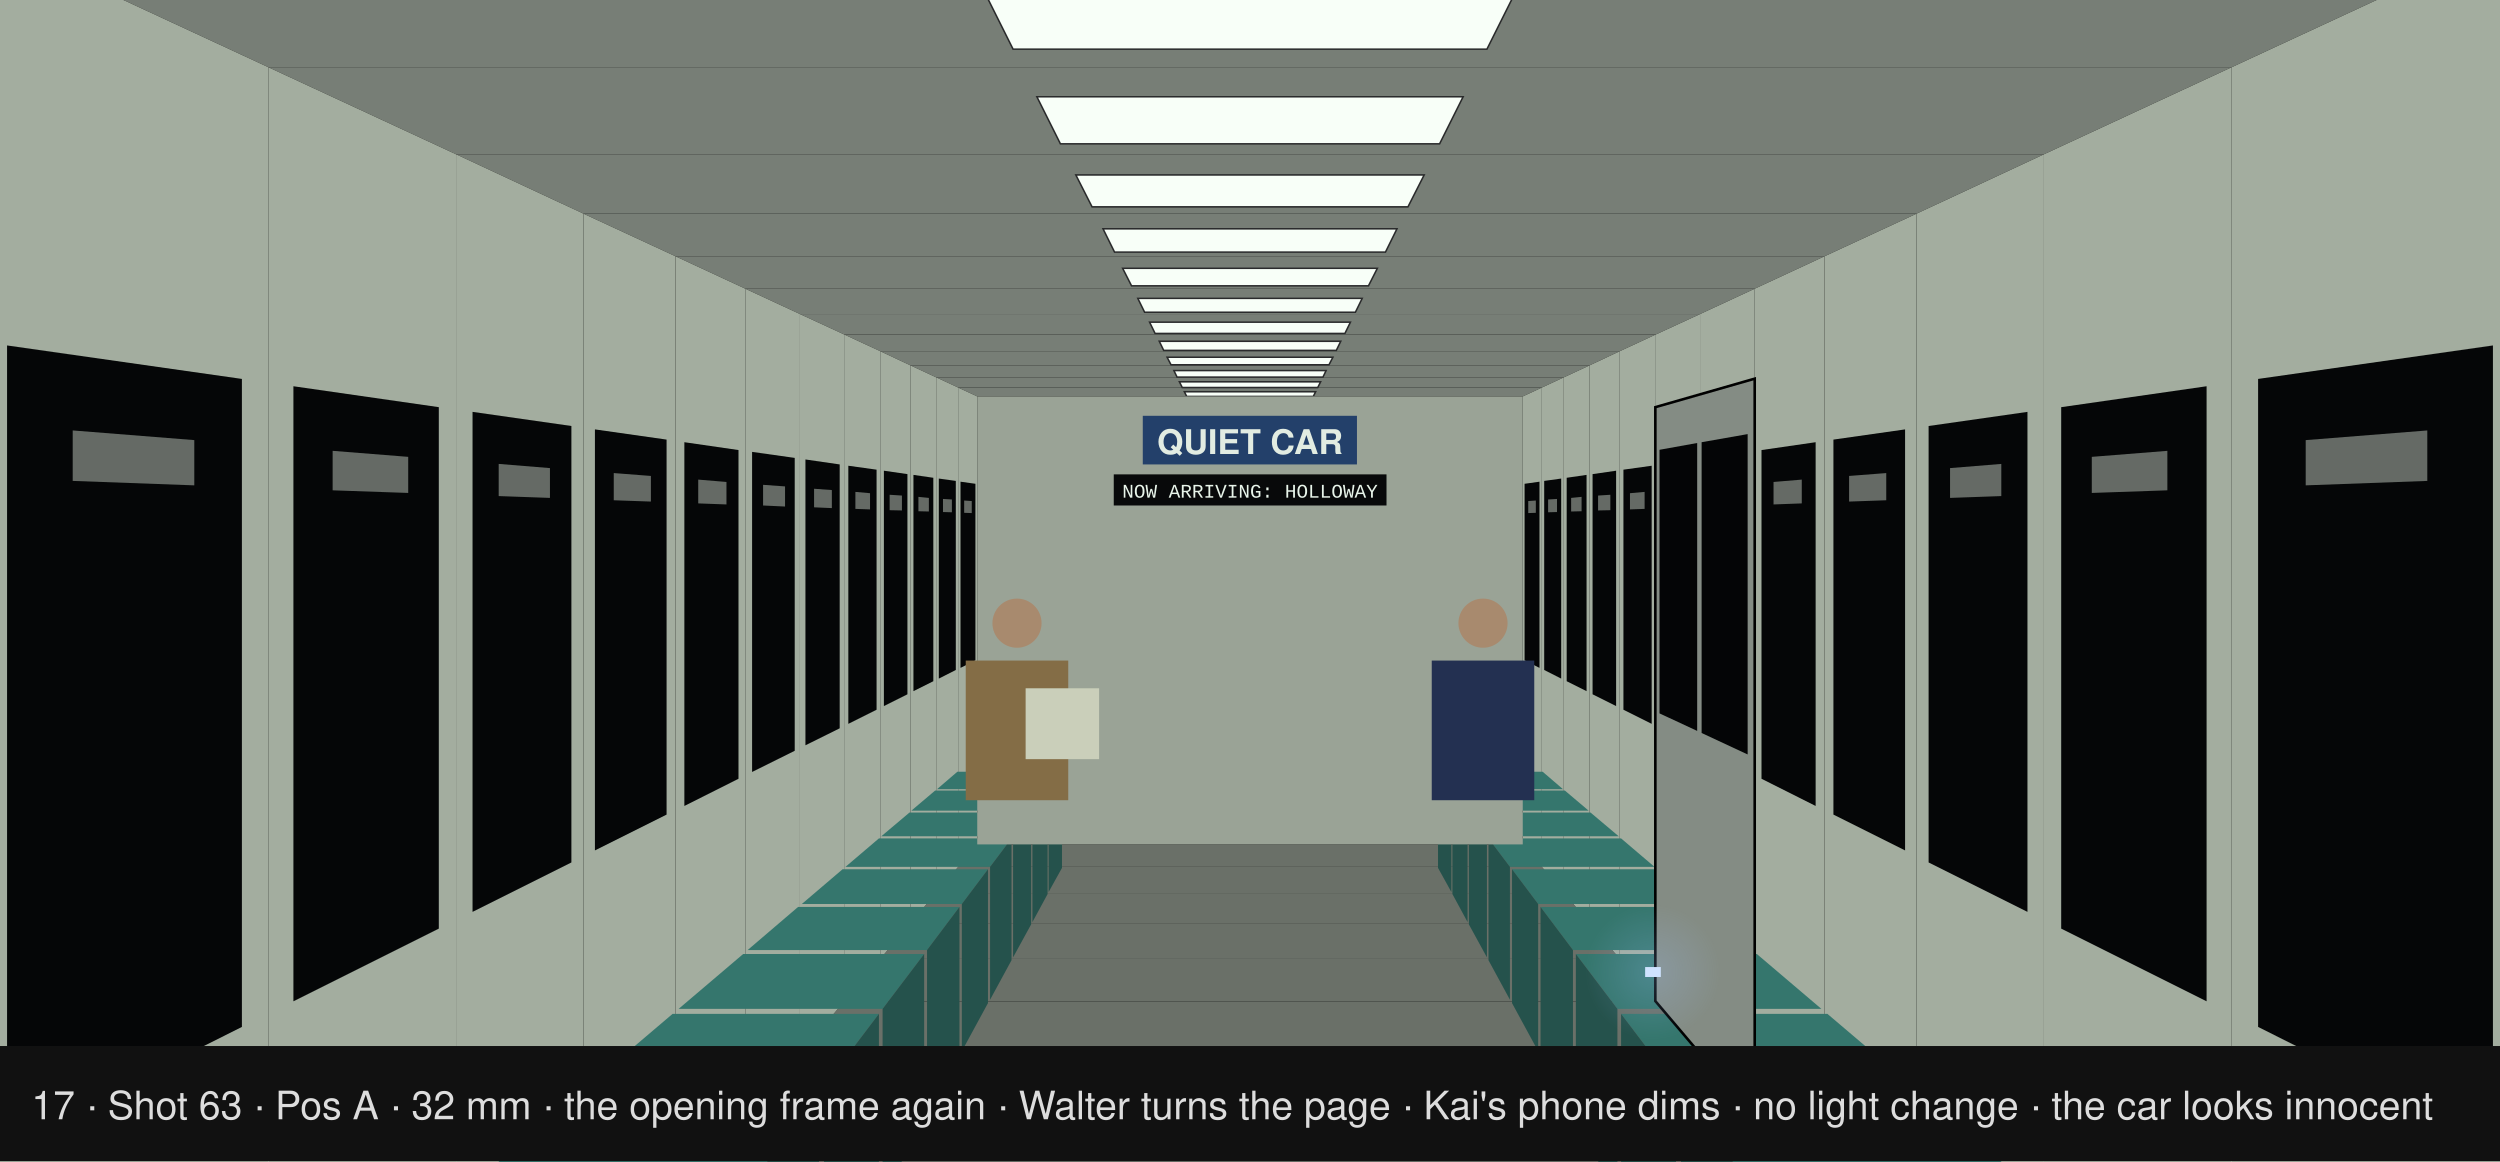
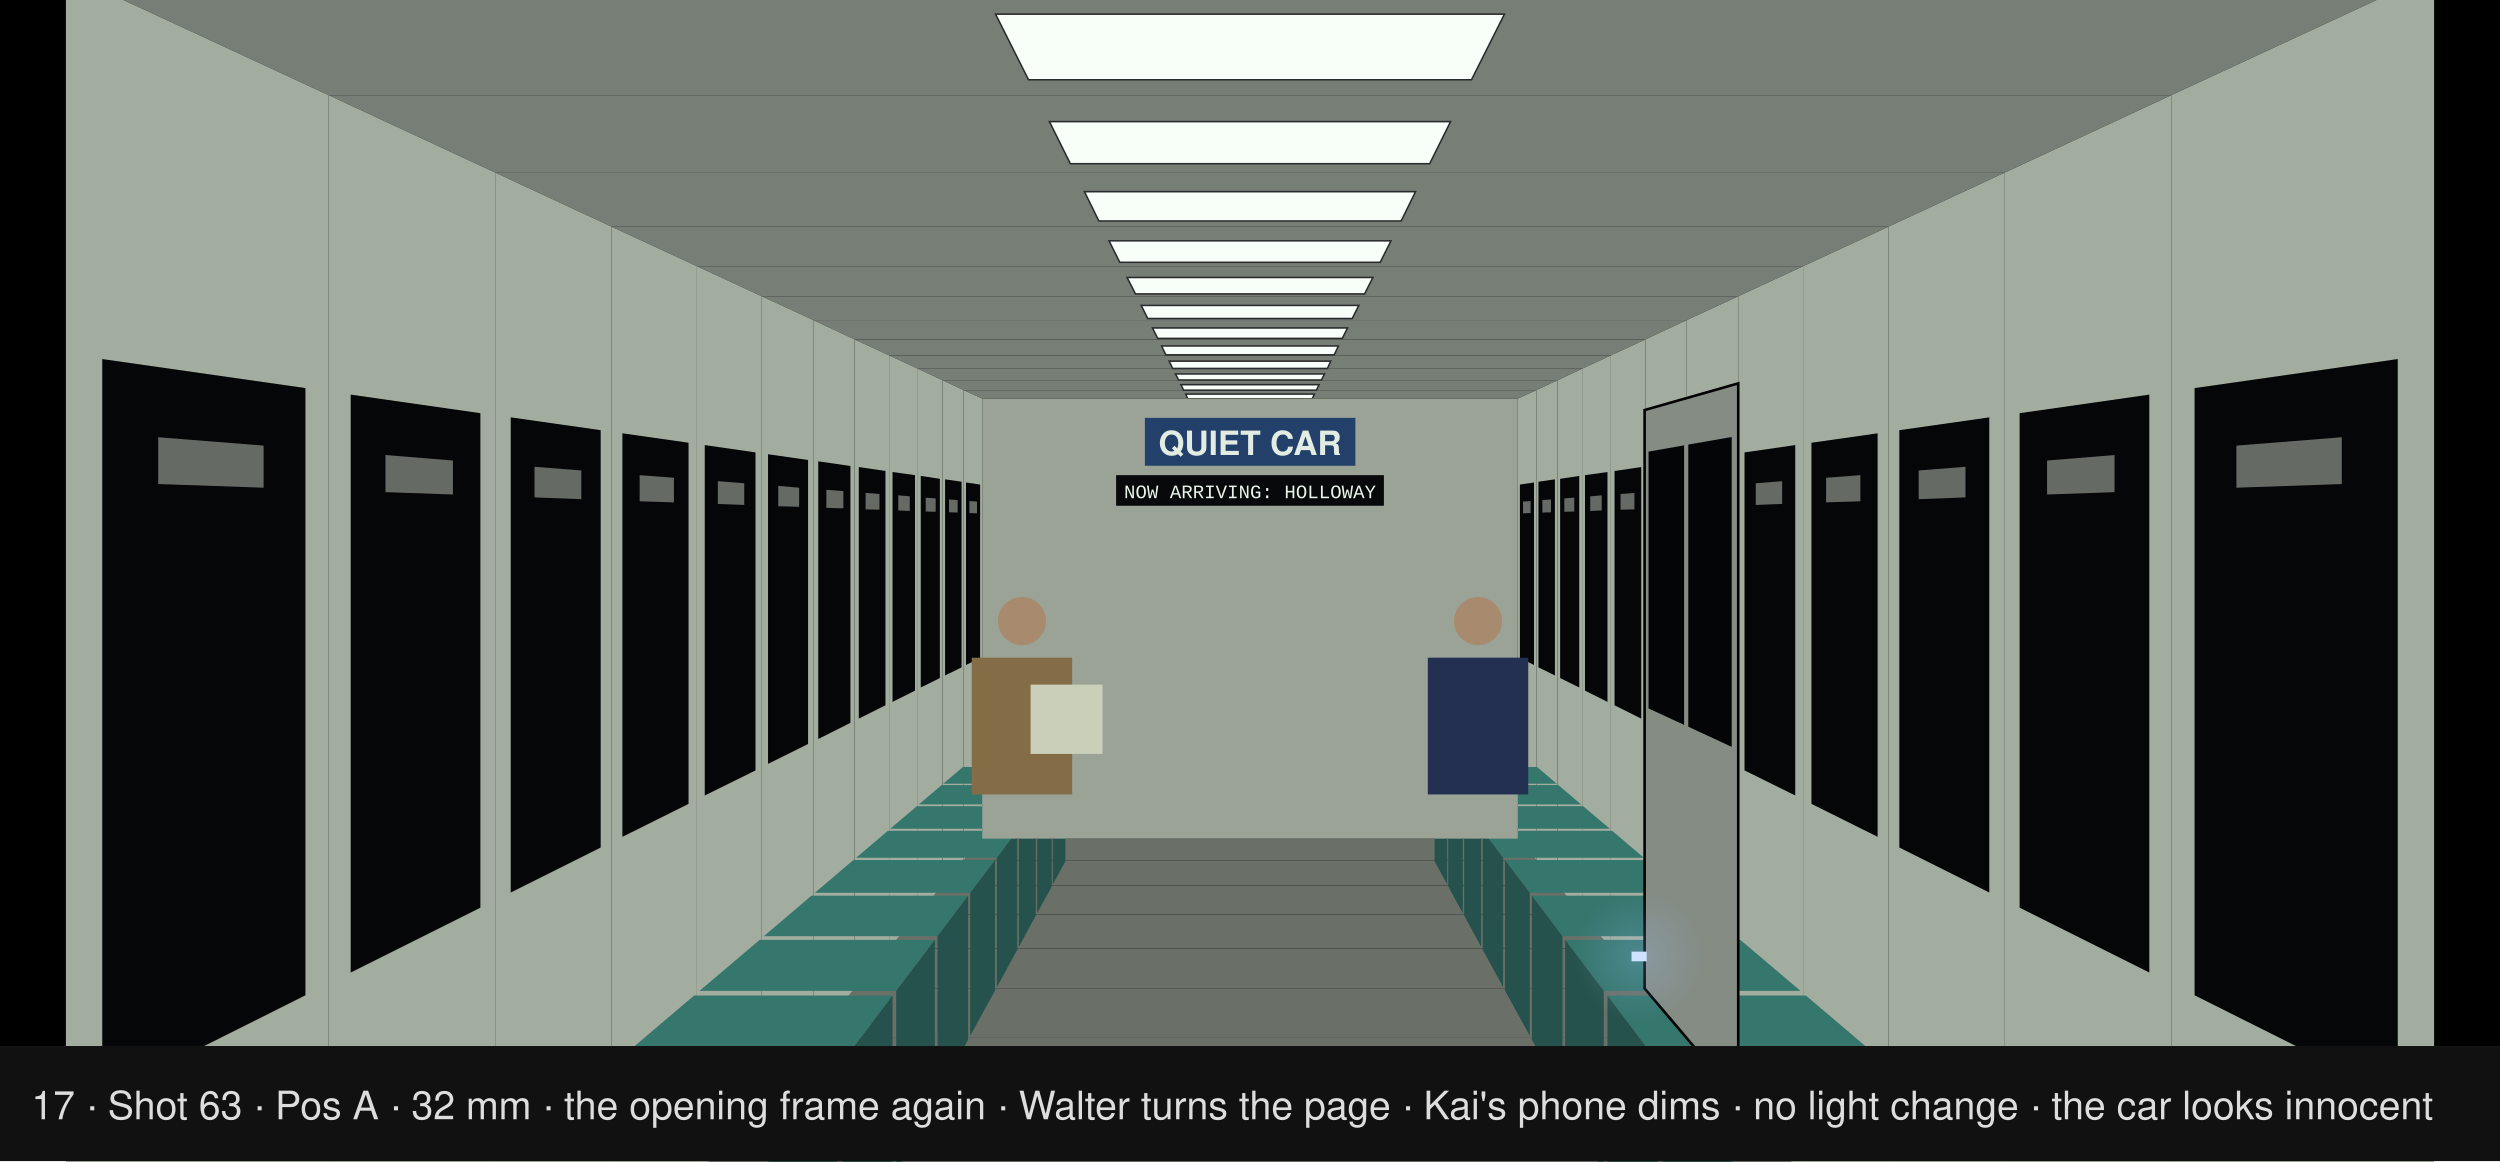
<svg xmlns="http://www.w3.org/2000/svg" viewBox="0 0 956 444" width="956" height="444">
  <defs>
    <radialGradient id="phone">
      <stop offset="0" stop-color="#9cc4ff" stop-opacity="0.9" />
      <stop offset="1" stop-color="#9cc4ff" stop-opacity="0" />
    </radialGradient>
    <radialGradient id="phoneface" cx="0.5" cy="1" r="0.9">
      <stop offset="0" stop-color="#a9cbff" stop-opacity="0.75" />
      <stop offset="1" stop-color="#a9cbff" stop-opacity="0" />
    </radialGradient>
    <linearGradient id="topdown" x1="0" y1="0" x2="0" y2="1">
      <stop offset="0" stop-color="#fff" stop-opacity="0.55" />
      <stop offset="1" stop-color="#fff" stop-opacity="0" />
    </linearGradient>
    <radialGradient id="lamp" cx="0.5" cy="0" r="1">
      <stop offset="0" stop-color="#e6f6f8" stop-opacity="0.95" />
      <stop offset="0.6" stop-color="#9fb8bd" stop-opacity="0.25" />
      <stop offset="1" stop-color="#000" stop-opacity="0" />
    </radialGradient>
  </defs>
  <g>
    <rect width="956" height="400" fill="#000" />
-     <polygon points="366.4,331.5 589.6,331.5 582.3,322.9 373.7,322.9" fill="#6a7068" />
-     <polygon points="366.4,148.2 589.6,148.2 582.3,151.6 373.7,151.6" fill="#777e76" />
-     <polygon points="366.4,331.5 366.4,148.2 373.7,151.6 373.7,322.9" fill="#a3ad9f" />
-     <polygon points="367.3,255.4 367.3,184.2 373.0,185.0 373.0,252.5" fill="#050607" />
-     <polygon points="368.7,196.1 368.7,191.4 371.6,191.6 371.6,196.2" fill="#656a65" />
-     <polygon points="589.6,331.5 589.6,148.2 582.3,151.6 582.3,322.9" fill="#a3ad9f" />
-     <polygon points="588.7,255.4 588.7,184.2 583.0,185.0 583.0,252.5" fill="#050607" />
-     <polygon points="587.3,196.1 587.3,191.4 584.4,191.6 584.4,196.2" fill="#656a65" />
-     <polygon points="452.9,149.8 503.1,149.8 502.2,151.6 453.8,151.6" fill="#f8fff8" stroke="#2a2b2c" stroke-width="0.6" />
-     <polygon points="358.0,341.5 598.0,341.5 589.6,331.5 366.4,331.5" fill="#6a7068" />
-     <polygon points="358.0,144.3 598.0,144.3 589.6,148.2 366.4,148.2" fill="#777e76" />
-     <polygon points="358.0,341.5 358.0,144.3 366.4,148.2 366.4,331.5" fill="#a3ad9f" />
-     <polygon points="359.0,259.5 359.0,183.0 365.5,183.9 365.5,256.2" fill="#050607" />
-     <polygon points="360.6,195.8 360.6,190.8 364.0,191.0 364.0,195.9" fill="#656a65" />
-     <polygon points="598.0,341.5 598.0,144.3 589.6,148.2 589.6,331.5" fill="#a3ad9f" />
-     <polygon points="597.0,259.5 597.0,183.0 590.5,183.9 590.5,256.2" fill="#050607" />
-     <polygon points="595.4,195.8 595.4,190.8 592.0,191.0 592.0,195.9" fill="#656a65" />
-     <polygon points="358.3,301.8 401.0,301.8 406.1,295.1 366.1,295.1" fill="#35766d" />
-     <polygon points="401.0,341.1 401.0,301.8 406.1,295.1 406.1,331.9" fill="#25524c" />
-     <polygon points="597.7,301.8 555.0,301.8 549.9,295.1 589.9,295.1" fill="#35766d" />
-     <polygon points="555.0,341.1 555.0,301.8 549.9,295.1 549.9,331.9" fill="#25524c" />
-     <polygon points="451.0,146.0 505.0,146.0 503.9,148.2 452.1,148.2" fill="#f8fff8" stroke="#2a2b2c" stroke-width="0.6" />
-     <polygon points="348.1,353.0 607.9,353.0 598.0,341.5 358.0,341.5" fill="#6a7068" />
-     <polygon points="348.1,139.7 607.9,139.7 598.0,144.3 358.0,144.3" fill="#777e76" />
-     <polygon points="348.1,353.0 348.1,139.7 358.0,144.3 358.0,341.5" fill="#a3ad9f" />
-     <polygon points="349.3,264.3 349.3,181.6 356.9,182.7 356.9,260.5" fill="#050607" />
-     <polygon points="351.2,195.5 351.2,190.0 355.2,190.4 355.2,195.6" fill="#656a65" />
-     <polygon points="607.9,353.0 607.9,139.7 598.0,144.3 598.0,341.5" fill="#a3ad9f" />
-     <polygon points="606.7,264.3 606.7,181.6 599.1,182.7 599.1,260.5" fill="#050607" />
-     <polygon points="604.8,195.5 604.8,190.0 600.8,190.4 600.8,195.6" fill="#656a65" />
-     <polygon points="348.5,310.0 394.8,310.0 400.6,302.3 357.6,302.3" fill="#35766d" />
-     <polygon points="394.8,352.6 394.8,310.0 400.6,302.3 400.6,341.9" fill="#25524c" />
-     <polygon points="607.5,310.0 561.2,310.0 555.4,302.3 598.4,302.3" fill="#35766d" />
-     <polygon points="561.2,352.6 561.2,310.0 555.4,302.3 555.4,341.9" fill="#25524c" />
-     <polygon points="448.9,141.7 507.1,141.7 505.9,144.2 450.1,144.2" fill="#f8fff8" stroke="#2a2b2c" stroke-width="0.6" />
-     <polygon points="336.6,366.7 619.4,366.7 607.9,353.0 348.1,353.0" fill="#6a7068" />
-     <polygon points="336.6,134.3 619.4,134.3 607.9,139.7 348.1,139.7" fill="#777e76" />
-     <polygon points="336.6,366.7 336.6,134.3 348.1,139.7 348.1,353.0" fill="#a3ad9f" />
-     <polygon points="338.0,270.0 338.0,180.0 347.0,181.3 347.0,265.5" fill="#050607" />
-     <polygon points="340.2,195.1 340.2,189.2 344.9,189.5 344.9,195.2" fill="#656a65" />
-     <polygon points="619.4,366.7 619.4,134.3 607.9,139.7 607.9,353.0" fill="#a3ad9f" />
-     <polygon points="618.0,270.0 618.0,180.0 609.0,181.3 609.0,265.5" fill="#050607" />
-     <polygon points="615.8,195.1 615.8,189.2 611.1,189.5 611.1,195.2" fill="#656a65" />
-     <polygon points="337.0,319.8 387.4,319.8 394.3,310.7 347.8,310.7" fill="#35766d" />
-     <polygon points="387.4,366.1 387.4,319.8 394.3,310.7 394.3,353.5" fill="#25524c" />
-     <polygon points="619.0,319.8 568.6,319.8 561.7,310.7 608.2,310.7" fill="#35766d" />
-     <polygon points="568.6,366.1 568.6,319.8 561.7,310.7 561.7,353.5" fill="#25524c" />
-     <polygon points="446.3,136.6 509.7,136.6 508.2,139.5 447.8,139.5" fill="#f8fff8" stroke="#2a2b2c" stroke-width="0.6" />
-     <polygon points="322.8,383.0 633.2,383.0 619.4,366.7 336.6,366.7" fill="#6a7068" />
-     <polygon points="322.8,127.9 633.2,127.9 619.4,134.3 336.6,134.3" fill="#777e76" />
-     <polygon points="322.8,383.0 322.8,127.9 336.6,134.3 336.6,366.7" fill="#a3ad9f" />
-     <polygon points="324.4,276.8 324.4,178.1 335.2,179.6 335.2,271.4" fill="#050607" />
-     <polygon points="327.1,194.6 327.1,188.1 332.7,188.6 332.7,194.8" fill="#656a65" />
-     <polygon points="633.2,383.0 633.2,127.9 619.4,134.3 619.4,366.7" fill="#a3ad9f" />
-     <polygon points="631.6,276.8 631.6,178.1 620.8,179.6 620.8,271.4" fill="#050607" />
-     <polygon points="628.9,194.6 628.9,188.1 623.3,188.6 623.3,194.8" fill="#656a65" />
-     <polygon points="323.3,331.5 378.6,331.5 386.8,320.6 336.1,320.6" fill="#35766d" />
-     <polygon points="378.6,382.3 378.6,331.5 386.8,320.6 386.8,367.2" fill="#25524c" />
-     <polygon points="632.7,331.5 577.4,331.5 569.2,320.6 619.9,320.6" fill="#35766d" />
-     <polygon points="577.4,382.3 577.4,331.5 569.2,320.6 569.2,367.2" fill="#25524c" />
-     <polygon points="443.3,130.5 512.7,130.5 511.0,134.0 445.0,134.0" fill="#f8fff8" stroke="#2a2b2c" stroke-width="0.6" />
-     <polygon points="305.9,402.8 650.1,402.8 633.2,383.0 322.8,383.0" fill="#6a7068" />
-     <polygon points="305.9,120.1 650.1,120.1 633.2,127.9 322.8,127.9" fill="#777e76" />
-     <polygon points="305.9,402.8 305.9,120.1 322.8,127.9 322.8,383.0" fill="#a3ad9f" />
-     <polygon points="308.0,285.0 308.0,175.7 321.1,177.6 321.1,278.5" fill="#050607" />
-     <polygon points="311.3,194.0 311.3,186.9 318.1,187.4 318.1,194.3" fill="#656a65" />
-     <polygon points="650.1,402.8 650.1,120.1 633.2,127.9 633.2,383.0" fill="#a3ad9f" />
-     <polygon points="648.0,285.0 648.0,175.7 634.9,177.6 634.9,278.5" fill="#050607" />
-     <polygon points="644.7,194.0 644.7,186.9 637.9,187.4 637.9,194.3" fill="#656a65" />
-     <polygon points="306.6,345.7 367.8,345.7 377.8,332.4 322.2,332.4" fill="#35766d" />
-     <polygon points="367.8,402.0 367.8,345.7 377.8,332.4 377.8,383.6" fill="#25524c" />
-     <polygon points="649.4,345.7 588.2,345.7 578.2,332.4 633.8,332.4" fill="#35766d" />
-     <polygon points="588.2,402.0 588.2,345.7 578.2,332.4 578.2,383.6" fill="#25524c" />
-     <polygon points="439.6,123.2 516.4,123.2 514.3,127.5 441.7,127.5" fill="#f8fff8" stroke="#2a2b2c" stroke-width="0.6" />
-     <polygon points="285.0,427.4 671.0,427.4 650.1,402.8 305.9,402.8" fill="#6a7068" />
-     <polygon points="285.0,110.4 671.0,110.4 650.1,120.1 305.9,120.1" fill="#777e76" />
-     <polygon points="285.0,427.4 285.0,110.4 305.9,120.1 305.9,402.8" fill="#a3ad9f" />
-     <polygon points="287.6,295.2 287.6,172.8 303.9,175.1 303.9,287.1" fill="#050607" />
-     <polygon points="291.8,193.3 291.8,185.4 300.2,186.0 300.2,193.7" fill="#656a65" />
-     <polygon points="671.0,427.4 671.0,110.4 650.1,120.1 650.1,402.8" fill="#a3ad9f" />
-     <polygon points="668.4,295.2 668.4,172.8 652.1,175.1 652.1,287.1" fill="#050607" />
-     <polygon points="664.2,193.3 664.2,185.4 655.8,186.0 655.8,193.7" fill="#656a65" />
-     <polygon points="285.9,363.3 354.5,363.3 366.9,346.8 305.2,346.8" fill="#35766d" />
-     <polygon points="354.5,426.4 354.5,363.3 366.9,346.8 366.9,403.6" fill="#25524c" />
-     <polygon points="670.1,363.3 601.5,363.3 589.1,346.8 650.8,346.8" fill="#35766d" />
-     <polygon points="601.5,426.4 601.5,363.3 589.1,346.8 589.1,403.6" fill="#25524c" />
-     <polygon points="435.1,114.1 520.9,114.1 518.3,119.4 437.7,119.4" fill="#f8fff8" stroke="#2a2b2c" stroke-width="0.6" />
-     <polygon points="258.3,458.9 697.7,458.9 671.0,427.4 285.0,427.4" fill="#6a7068" />
-     <polygon points="258.3,98.0 697.7,98.0 671.0,110.4 285.0,110.4" fill="#777e76" />
-     <polygon points="258.3,458.9 258.3,98.0 285.0,110.4 285.0,427.4" fill="#a3ad9f" />
-     <polygon points="261.7,308.2 261.7,169.1 282.4,172.1 282.4,297.8" fill="#050607" />
-     <polygon points="267.0,192.5 267.0,183.4 277.8,184.3 277.8,192.9" fill="#656a65" />
-     <polygon points="697.7,458.9 697.7,98.0 671.0,110.4 671.0,427.4" fill="#a3ad9f" />
-     <polygon points="694.3,308.2 694.3,169.1 673.6,172.1 673.6,297.8" fill="#050607" />
-     <polygon points="689.0,192.5 689.0,183.4 678.2,184.3 678.2,192.9" fill="#656a65" />
-     <polygon points="259.5,385.8 337.5,385.8 353.4,364.8 284.2,364.8" fill="#35766d" />
-     <polygon points="337.5,457.6 337.5,385.8 353.4,364.8 353.4,428.4" fill="#25524c" />
-     <polygon points="696.5,385.8 618.5,385.8 602.6,364.8 671.8,364.8" fill="#35766d" />
-     <polygon points="618.5,457.6 618.5,385.8 602.6,364.8 602.6,428.4" fill="#25524c" />
-     <polygon points="429.3,102.6 526.7,102.6 523.3,109.3 432.7,109.3" fill="#f8fff8" stroke="#2a2b2c" stroke-width="0.6" />
-     <polygon points="223.1,500.4 732.9,500.4 697.7,458.9 258.3,458.9" fill="#6a7068" />
-     <polygon points="223.1,81.7 732.9,81.7 697.7,98.0 258.3,98.0" fill="#777e76" />
-     <polygon points="223.1,500.4 223.1,81.7 258.3,98.0 258.3,458.9" fill="#a3ad9f" />
-     <polygon points="227.5,325.2 227.5,164.2 254.9,168.1 254.9,311.5" fill="#050607" />
-     <polygon points="234.7,191.3 234.7,180.9 248.9,182.0 248.9,191.8" fill="#656a65" />
-     <polygon points="732.9,500.4 732.9,81.7 697.7,98.0 697.7,458.9" fill="#a3ad9f" />
-     <polygon points="728.5,325.2 728.5,164.2 701.1,168.1 701.1,311.5" fill="#050607" />
-     <polygon points="721.3,191.3 721.3,180.9 707.1,182.0 707.1,191.8" fill="#656a65" />
-     <polygon points="224.6,415.4 315.1,415.4 336.1,387.7 257.2,387.7" fill="#35766d" />
-     <polygon points="315.1,498.7 315.1,415.4 336.1,387.7 336.1,460.2" fill="#25524c" />
-     <polygon points="731.4,415.4 640.9,415.4 619.9,387.7 698.8,387.7" fill="#35766d" />
-     <polygon points="640.9,498.7 640.9,415.4 619.9,387.7 619.9,460.2" fill="#25524c" />
-     <polygon points="421.8,87.5 534.2,87.5 529.8,96.4 426.2,96.4" fill="#f8fff8" stroke="#2a2b2c" stroke-width="0.6" />
-     <polygon points="174.4,557.9 781.6,557.9 732.9,500.4 223.1,500.4" fill="#6a7068" />
-     <polygon points="174.4,59.0 781.6,59.0 732.9,81.7 223.1,81.7" fill="#777e76" />
-     <polygon points="174.4,557.9 174.4,59.0 223.1,81.7 223.1,500.4" fill="#a3ad9f" />
-     <polygon points="180.7,348.7 180.7,157.5 218.5,162.9 218.5,329.8" fill="#050607" />
-     <polygon points="190.7,189.7 190.7,177.4 210.3,179.0 210.3,190.4" fill="#656a65" />
-     <polygon points="781.6,557.9 781.6,59.0 732.9,81.7 732.9,500.4" fill="#a3ad9f" />
-     <polygon points="775.3,348.7 775.3,157.5 737.5,162.9 737.5,329.8" fill="#050607" />
-     <polygon points="765.3,189.7 765.3,177.4 745.7,179.0 745.7,190.4" fill="#656a65" />
-     <polygon points="176.5,456.3 284.2,456.3 313.2,418.0 221.6,418.0" fill="#35766d" />
-     <polygon points="284.2,555.3 284.2,456.3 313.2,418.0 313.2,502.2" fill="#25524c" />
-     <polygon points="779.5,456.3 671.8,456.3 642.8,418.0 734.4,418.0" fill="#35766d" />
-     <polygon points="671.8,555.3 671.8,456.3 642.8,418.0 642.8,502.2" fill="#25524c" />
-     <polygon points="411.4,66.9 544.6,66.9 538.4,79.1 417.6,79.1" fill="#f8fff8" stroke="#2a2b2c" stroke-width="0.6" />
-     <polygon points="102.6,642.4 853.4,642.4 781.6,557.9 174.4,557.9" fill="#6a7068" />
-     <polygon points="102.6,25.7 853.4,25.7 781.6,59.0 174.4,59.0" fill="#777e76" />
-     <polygon points="102.6,642.4 102.6,25.7 174.4,59.0 174.4,557.9" fill="#a3ad9f" />
-     <polygon points="112.2,382.9 112.2,147.7 167.8,155.7 167.8,355.1" fill="#050607" />
-     <polygon points="127.2,187.5 127.2,172.4 156.1,174.7 156.1,188.5" fill="#656a65" />
-     <polygon points="853.4,642.4 853.4,25.7 781.6,59.0 781.6,557.9" fill="#a3ad9f" />
-     <polygon points="843.8,382.9 843.8,147.7 788.2,155.7 788.2,355.1" fill="#050607" />
-     <polygon points="828.8,187.5 828.8,172.4 799.9,174.7 799.9,188.5" fill="#656a65" />
-     <polygon points="105.8,516.3 238.8,516.3 281.4,459.9 172.2,459.9" fill="#35766d" />
-     <polygon points="238.8,638.6 238.8,516.3 281.4,459.9 281.4,560.4" fill="#25524c" />
-     <polygon points="850.2,516.3 717.2,516.3 674.6,459.9 783.8,459.9" fill="#35766d" />
-     <polygon points="717.2,638.6 717.2,516.3 674.6,459.9 674.6,560.4" fill="#25524c" />
-     <polygon points="396.5,37.0 559.5,37.0 550.5,55.0 405.5,55.0" fill="#f8fff8" stroke="#2a2b2c" stroke-width="0.6" />
-     <polygon points="-13.6,779.4 969.6,779.4 853.4,642.4 102.6,642.4" fill="#6a7068" />
-     <polygon points="-13.6,-28.2 969.6,-28.2 853.4,25.7 102.6,25.7" fill="#777e76" />
-     <polygon points="-13.6,779.4 -13.6,-28.2 102.6,25.7 102.6,642.4" fill="#a3ad9f" />
-     <polygon points="2.7,437.7 2.7,132.1 92.5,144.9 92.5,392.7" fill="#050607" />
-     <polygon points="27.8,183.9 27.8,164.6 74.3,168.3 74.3,185.6" fill="#656a65" />
-     <polygon points="969.6,779.4 969.6,-28.2 853.4,25.7 853.4,642.4" fill="#a3ad9f" />
-     <polygon points="953.3,437.7 953.3,132.1 863.5,144.9 863.5,392.7" fill="#050607" />
-     <polygon points="928.2,183.9 928.2,164.6 881.7,168.3 881.7,185.6" fill="#656a65" />
-     <polygon points="-8.0,613.1 165.5,613.1 234.5,521.9 99.3,521.9" fill="#35766d" />
-     <polygon points="165.5,772.8 165.5,613.1 234.5,521.9 234.5,646.3" fill="#25524c" />
-     <polygon points="964.0,613.1 790.5,613.1 721.5,521.9 856.7,521.9" fill="#35766d" />
-     <polygon points="790.5,772.8 790.5,613.1 721.5,521.9 721.5,646.3" fill="#25524c" />
-     <polygon points="372.9,-10.2 583.1,-10.2 568.6,18.8 387.4,18.8" fill="#f8fff8" stroke="#2a2b2c" stroke-width="0.6" />
-     <polygon points="671.0,427.6 671.0,144.8 633.0,155.7 633.0,382.8" fill="#848c84" stroke="#000" stroke-width="1" />
-     <polygon points="668.3,288.5 668.3,166.0 650.7,169.1 650.7,280.3" fill="#040506" />
-     <polygon points="649.0,279.5 649.0,169.4 634.6,172.0 634.6,272.8" fill="#040506" />
-     <polygon points="373.7,322.9 582.3,322.9 582.3,151.6 373.7,151.6" fill="#9aa396" />
-     <rect x="437.0" y="159.0" width="81.9" height="18.6" fill="#23406a" />
-     <text x="478.0" y="173.6" font-size="13.0" fill="#e2ece2" text-anchor="middle" font-family="Helvetica,Arial" font-weight="bold">QUIET CAR</text>
-     <rect x="425.9" y="181.4" width="104.3" height="11.9" fill="#08090a" />
-     <text x="478.0" y="190.3" font-size="7.4" fill="#e8f4ea" text-anchor="middle" font-family="Courier New,monospace">NOW ARRIVING: HOLLOWAY</text>
-     <polygon points="369.3,306.0 369.3,252.6 408.5,252.6 408.5,306.0" fill="#846d46" />
-     <circle cx="388.9" cy="238.3" r="9.4" fill="#a88a6e" />
-     <rect x="392.2" y="263.2" width="28.1" height="27.1" fill="#cacfba" />
-     <polygon points="547.5,306.0 547.5,252.6 586.7,252.6 586.7,306.0" fill="#233051" />
-     <circle cx="567.1" cy="238.3" r="9.4" fill="#a88a6e" />
-     <circle cx="632.1" cy="371.7" r="25.8" fill="url(#phone)" opacity="0.25" />
-     <rect x="629.1" y="369.8" width="6.0" height="3.8" fill="#cfe3ff" />
+     <polygon points="368.5,329.0 587.5,329.0 580.4,320.7 375.6,320.7" fill="#6a7068" />
+     <polygon points="368.5,149.2 587.5,149.2 580.4,152.4 375.6,152.4" fill="#777e76" />
+     <polygon points="368.5,329.0 368.5,149.2 375.6,152.4 375.6,320.7" fill="#a3ad9f" />
+     <polygon points="369.4,254.3 369.4,184.5 374.8,185.3 374.8,251.6" fill="#050607" />
+     <polygon points="370.7,196.2 370.7,191.6 373.6,191.8 373.6,196.3" fill="#656a65" />
+     <polygon points="587.5,329.0 587.5,149.2 580.4,152.4 580.4,320.7" fill="#a3ad9f" />
+     <polygon points="586.6,254.3 586.6,184.5 581.2,185.3 581.2,251.6" fill="#050607" />
+     <polygon points="585.3,196.2 585.3,191.6 582.4,191.8 582.4,196.3" fill="#656a65" />
+     <polygon points="453.4,150.7 502.6,150.7 501.8,152.5 454.2,152.5" fill="#f8fff8" stroke="#2a2b2c" stroke-width="0.6" />
+     <polygon points="360.4,338.6 595.6,338.6 587.5,329.0 368.5,329.0" fill="#6a7068" />
+     <polygon points="360.4,145.4 595.6,145.4 587.5,149.2 368.5,149.2" fill="#777e76" />
+     <polygon points="360.4,338.6 360.4,145.4 368.5,149.2 368.5,329.0" fill="#a3ad9f" />
+     <polygon points="361.4,258.3 361.4,183.3 367.7,184.2 367.7,255.2" fill="#050607" />
+     <polygon points="362.9,195.9 362.9,191.0 366.2,191.2 366.2,196.0" fill="#656a65" />
+     <polygon points="595.6,338.6 595.6,145.4 587.5,149.2 587.5,329.0" fill="#a3ad9f" />
+     <polygon points="594.6,258.3 594.6,183.3 588.3,184.2 588.3,255.2" fill="#050607" />
+     <polygon points="593.1,195.9 593.1,191.0 589.8,191.2 589.8,196.0" fill="#656a65" />
+     <polygon points="360.7,299.7 402.6,299.7 407.4,293.3 368.2,293.3" fill="#35766d" />
+     <polygon points="402.6,338.2 402.6,299.7 407.4,293.3 407.4,329.4" fill="#25524c" />
+     <polygon points="595.3,299.7 553.4,299.7 548.6,293.3 587.8,293.3" fill="#35766d" />
+     <polygon points="553.4,338.2 553.4,299.7 548.6,293.3 548.6,329.4" fill="#25524c" />
+     <polygon points="451.6,147.1 504.4,147.1 503.4,149.2 452.6,149.2" fill="#f8fff8" stroke="#2a2b2c" stroke-width="0.6" />
+     <polygon points="351.0,349.7 605.0,349.7 595.6,338.6 360.4,338.6" fill="#6a7068" />
+     <polygon points="351.0,141.0 605.0,141.0 595.6,145.4 360.4,145.4" fill="#777e76" />
+     <polygon points="351.0,349.7 351.0,141.0 360.4,145.4 360.4,338.6" fill="#a3ad9f" />
+     <polygon points="352.1,262.9 352.1,182.0 359.4,183.1 359.4,259.3" fill="#050607" />
+     <polygon points="354.0,195.6 354.0,190.3 357.8,190.6 357.8,195.7" fill="#656a65" />
+     <polygon points="605.0,349.7 605.0,141.0 595.6,145.4 595.6,338.6" fill="#a3ad9f" />
+     <polygon points="603.9,262.9 603.9,182.0 596.6,183.1 596.6,259.3" fill="#050607" />
+     <polygon points="602.0,195.6 602.0,190.3 598.2,190.6 598.2,195.7" fill="#656a65" />
+     <polygon points="351.4,307.6 396.6,307.6 402.2,300.2 360.1,300.2" fill="#35766d" />
+     <polygon points="396.6,349.2 396.6,307.6 402.2,300.2 402.2,339.0" fill="#25524c" />
+     <polygon points="604.6,307.6 559.4,307.6 553.8,300.2 595.9,300.2" fill="#35766d" />
+     <polygon points="559.4,349.2 559.4,307.6 553.8,300.2 553.8,339.0" fill="#25524c" />
+     <polygon points="449.5,143.0 506.5,143.0 505.3,145.3 450.7,145.3" fill="#f8fff8" stroke="#2a2b2c" stroke-width="0.6" />
+     <polygon points="340.0,362.7 616.0,362.7 605.0,349.7 351.0,349.7" fill="#6a7068" />
+     <polygon points="340.0,135.9 616.0,135.9 605.0,141.0 351.0,141.0" fill="#777e76" />
+     <polygon points="340.0,362.7 340.0,135.9 351.0,141.0 351.0,349.7" fill="#a3ad9f" />
+     <polygon points="341.3,268.4 341.3,180.5 349.9,181.7 349.9,264.1" fill="#050607" />
+     <polygon points="343.5,195.2 343.5,189.4 347.9,189.8 347.9,195.4" fill="#656a65" />
+     <polygon points="616.0,362.7 616.0,135.9 605.0,141.0 605.0,349.7" fill="#a3ad9f" />
+     <polygon points="614.7,268.4 614.7,180.5 606.1,181.7 606.1,264.1" fill="#050607" />
+     <polygon points="612.5,195.2 612.5,189.4 608.1,189.8 608.1,195.4" fill="#656a65" />
+     <polygon points="340.4,316.9 389.6,316.9 396.1,308.3 350.6,308.3" fill="#35766d" />
+     <polygon points="389.6,362.1 389.6,316.9 396.1,308.3 396.1,350.1" fill="#25524c" />
+     <polygon points="615.6,316.9 566.4,316.9 559.9,308.3 605.4,308.3" fill="#35766d" />
+     <polygon points="566.4,362.1 566.4,316.9 559.9,308.3 559.9,350.1" fill="#25524c" />
+     <polygon points="447.1,138.1 508.9,138.1 507.6,140.9 448.4,140.9" fill="#f8fff8" stroke="#2a2b2c" stroke-width="0.6" />
+     <polygon points="326.8,378.1 629.2,378.1 616.0,362.7 340.0,362.7" fill="#6a7068" />
+     <polygon points="326.8,129.8 629.2,129.8 616.0,135.9 340.0,135.9" fill="#777e76" />
+     <polygon points="326.8,378.1 326.8,129.8 340.0,135.9 340.0,362.7" fill="#a3ad9f" />
+     <polygon points="328.4,274.8 328.4,178.6 338.6,180.1 338.6,269.7" fill="#050607" />
+     <polygon points="331.0,194.8 331.0,188.5 336.3,188.9 336.3,194.9" fill="#656a65" />
+     <polygon points="629.2,378.1 629.2,129.8 616.0,135.9 616.0,362.7" fill="#a3ad9f" />
+     <polygon points="627.6,274.8 627.6,178.6 617.4,180.1 617.4,269.7" fill="#050607" />
+     <polygon points="625.0,194.8 625.0,188.5 619.7,188.9 619.7,194.9" fill="#656a65" />
+     <polygon points="327.4,328.0 381.2,328.0 389.0,317.7 339.5,317.7" fill="#35766d" />
+     <polygon points="381.2,377.5 381.2,328.0 389.0,317.7 389.0,363.2" fill="#25524c" />
+     <polygon points="628.6,328.0 574.8,328.0 567.0,317.7 616.5,317.7" fill="#35766d" />
+     <polygon points="574.8,377.5 574.8,328.0 567.0,317.7 567.0,363.2" fill="#25524c" />
+     <polygon points="444.2,132.3 511.8,132.3 510.2,135.7 445.8,135.7" fill="#f8fff8" stroke="#2a2b2c" stroke-width="0.6" />
+     <polygon points="311.0,396.9 645.0,396.9 629.2,378.1 326.8,378.1" fill="#6a7068" />
+     <polygon points="311.0,122.4 645.0,122.4 629.2,129.8 326.8,129.8" fill="#777e76" />
+     <polygon points="311.0,396.9 311.0,122.4 326.8,129.8 326.8,378.1" fill="#a3ad9f" />
+     <polygon points="312.9,282.6 312.9,176.4 325.2,178.2 325.2,276.4" fill="#050607" />
+     <polygon points="316.0,194.2 316.0,187.3 322.5,187.8 322.5,194.4" fill="#656a65" />
+     <polygon points="645.0,396.9 645.0,122.4 629.2,129.8 629.2,378.1" fill="#a3ad9f" />
+     <polygon points="643.1,282.6 643.1,176.4 630.8,178.2 630.8,276.4" fill="#050607" />
+     <polygon points="640.0,194.2 640.0,187.3 633.5,187.8 633.5,194.4" fill="#656a65" />
+     <polygon points="311.6,341.4 371.0,341.4 380.5,328.9 326.3,328.9" fill="#35766d" />
+     <polygon points="371.0,396.1 371.0,341.4 380.5,328.9 380.5,378.8" fill="#25524c" />
+     <polygon points="644.4,341.4 585.0,341.4 575.5,328.9 629.7,328.9" fill="#35766d" />
+     <polygon points="585.0,396.1 585.0,341.4 575.5,328.9 575.5,378.8" fill="#25524c" />
+     <polygon points="440.7,125.4 515.3,125.4 513.3,129.4 442.7,129.4" fill="#f8fff8" stroke="#2a2b2c" stroke-width="0.6" />
+     <polygon points="291.3,420.0 664.7,420.0 645.0,396.9 311.0,396.9" fill="#6a7068" />
+     <polygon points="291.3,113.3 664.7,113.3 645.0,122.4 311.0,122.4" fill="#777e76" />
+     <polygon points="291.3,420.0 291.3,113.3 311.0,122.4 311.0,396.9" fill="#a3ad9f" />
+     <polygon points="293.7,292.1 293.7,173.7 309.0,175.9 309.0,284.5" fill="#050607" />
+     <polygon points="297.6,193.6 297.6,185.8 305.6,186.5 305.6,193.8" fill="#656a65" />
+     <polygon points="664.7,420.0 664.7,113.3 645.0,122.4 645.0,396.9" fill="#a3ad9f" />
+     <polygon points="662.3,292.1 662.3,173.7 647.0,175.9 647.0,284.5" fill="#050607" />
+     <polygon points="658.4,193.6 658.4,185.8 650.4,186.5 650.4,193.8" fill="#656a65" />
+     <polygon points="292.1,358.0 358.5,358.0 370.2,342.5 310.3,342.5" fill="#35766d" />
+     <polygon points="358.5,419.1 358.5,358.0 370.2,342.5 370.2,397.6" fill="#25524c" />
+     <polygon points="663.9,358.0 597.5,358.0 585.8,342.5 645.7,342.5" fill="#35766d" />
+     <polygon points="597.5,419.1 597.5,358.0 585.8,342.5 585.8,397.6" fill="#25524c" />
+     <polygon points="436.4,116.8 519.6,116.8 517.1,121.8 438.9,121.8" fill="#f8fff8" stroke="#2a2b2c" stroke-width="0.6" />
+     <polygon points="266.5,449.3 689.5,449.3 664.7,420.0 291.3,420.0" fill="#6a7068" />
+     <polygon points="266.5,101.8 689.5,101.8 664.7,113.3 291.3,113.3" fill="#777e76" />
+     <polygon points="266.5,449.3 266.5,101.8 291.3,113.3 291.3,420.0" fill="#a3ad9f" />
+     <polygon points="269.5,304.2 269.5,170.2 288.9,173.0 288.9,294.6" fill="#050607" />
+     <polygon points="274.5,192.7 274.5,184.0 284.6,184.8 284.6,193.1" fill="#656a65" />
+     <polygon points="689.5,449.3 689.5,101.8 664.7,113.3 664.7,420.0" fill="#a3ad9f" />
+     <polygon points="686.5,304.2 686.5,170.2 667.1,173.0 667.1,294.6" fill="#050607" />
+     <polygon points="681.5,192.7 681.5,184.0 671.4,184.8 671.4,193.1" fill="#656a65" />
+     <polygon points="267.5,378.9 342.7,378.9 357.5,359.4 290.5,359.4" fill="#35766d" />
+     <polygon points="342.7,448.1 342.7,378.9 357.5,359.4 357.5,421.0" fill="#25524c" />
+     <polygon points="688.5,378.9 613.3,378.9 598.5,359.4 665.5,359.4" fill="#35766d" />
+     <polygon points="613.3,448.1 613.3,378.9 598.5,359.4 598.5,421.0" fill="#25524c" />
+     <polygon points="431.0,106.1 525.0,106.1 521.8,112.4 434.2,112.4" fill="#f8fff8" stroke="#2a2b2c" stroke-width="0.6" />
+     <polygon points="233.9,487.6 722.1,487.6 689.5,449.3 266.5,449.3" fill="#6a7068" />
+     <polygon points="233.9,86.7 722.1,86.7 689.5,101.8 266.5,101.8" fill="#777e76" />
+     <polygon points="233.9,487.6 233.9,86.7 266.5,101.8 266.5,449.3" fill="#a3ad9f" />
+     <polygon points="238.0,320.0 238.0,165.7 263.3,169.3 263.3,307.4" fill="#050607" />
+     <polygon points="244.6,191.7 244.6,181.7 257.7,182.7 257.7,192.1" fill="#656a65" />
+     <polygon points="722.1,487.6 722.1,86.7 689.5,101.8 689.5,449.3" fill="#a3ad9f" />
+     <polygon points="718.0,320.0 718.0,165.7 692.7,169.3 692.7,307.4" fill="#050607" />
+     <polygon points="711.4,191.7 711.4,181.7 698.3,182.7 698.3,192.1" fill="#656a65" />
+     <polygon points="235.3,406.3 322.0,406.3 341.3,380.7 265.4,380.7" fill="#35766d" />
+     <polygon points="322.0,486.0 322.0,406.3 341.3,380.7 341.3,450.6" fill="#25524c" />
+     <polygon points="720.7,406.3 634.0,406.3 614.7,380.7 690.6,380.7" fill="#35766d" />
+     <polygon points="634.0,486.0 634.0,406.3 614.7,380.7 614.7,450.6" fill="#25524c" />
+     <polygon points="424.1,92.1 531.9,92.1 527.8,100.3 428.2,100.3" fill="#f8fff8" stroke="#2a2b2c" stroke-width="0.6" />
+     <polygon points="189.6,539.9 766.4,539.9 722.1,487.6 233.9,487.6" fill="#6a7068" />
+     <polygon points="189.6,66.1 766.4,66.1 722.1,86.7 233.9,86.7" fill="#777e76" />
+     <polygon points="189.6,539.9 189.6,66.1 233.9,86.7 233.9,487.6" fill="#a3ad9f" />
+     <polygon points="195.3,341.3 195.3,159.6 229.7,164.5 229.7,324.1" fill="#050607" />
+     <polygon points="204.4,190.2 204.4,178.5 222.3,179.9 222.3,190.9" fill="#656a65" />
+     <polygon points="766.4,539.9 766.4,66.1 722.1,86.7 722.1,487.6" fill="#a3ad9f" />
+     <polygon points="760.7,341.3 760.7,159.6 726.3,164.5 726.3,324.1" fill="#050607" />
+     <polygon points="751.6,190.2 751.6,178.5 733.7,179.9 733.7,190.9" fill="#656a65" />
+     <polygon points="191.6,443.5 293.9,443.5 320.2,408.6 232.6,408.6" fill="#35766d" />
+     <polygon points="293.9,537.6 293.9,443.5 320.2,408.6 320.2,489.3" fill="#25524c" />
+     <polygon points="764.4,443.5 662.1,443.5 635.8,408.6 723.4,408.6" fill="#35766d" />
+     <polygon points="662.1,537.6 662.1,443.5 635.8,408.6 635.8,489.3" fill="#25524c" />
+     <polygon points="414.7,73.3 541.3,73.3 535.8,84.5 420.2,84.5" fill="#f8fff8" stroke="#2a2b2c" stroke-width="0.6" />
+     <polygon points="125.7,615.3 830.3,615.3 766.4,539.9 189.6,539.9" fill="#6a7068" />
+     <polygon points="125.7,36.4 830.3,36.4 766.4,66.1 189.6,66.1" fill="#777e76" />
+     <polygon points="125.7,615.3 125.7,36.4 189.6,66.1 189.6,539.9" fill="#a3ad9f" />
+     <polygon points="134.1,371.9 134.1,150.9 183.7,158.0 183.7,347.1" fill="#050607" />
+     <polygon points="147.4,188.2 147.4,174.0 173.2,176.1 173.2,189.1" fill="#656a65" />
+     <polygon points="830.3,615.3 830.3,36.4 766.4,66.1 766.4,539.9" fill="#a3ad9f" />
+     <polygon points="821.9,371.9 821.9,150.9 772.3,158.0 772.3,347.1" fill="#050607" />
+     <polygon points="808.6,188.2 808.6,174.0 782.8,176.1 782.8,189.1" fill="#656a65" />
+     <polygon points="128.5,497.1 253.3,497.1 291.4,446.8 187.7,446.8" fill="#35766d" />
+     <polygon points="253.3,611.9 253.3,497.1 291.4,446.8 291.4,542.2" fill="#25524c" />
+     <polygon points="827.5,497.1 702.7,497.1 664.6,446.8 768.3,446.8" fill="#35766d" />
+     <polygon points="702.7,611.9 702.7,497.1 664.6,446.8 664.6,542.2" fill="#25524c" />
+     <polygon points="401.3,46.5 554.7,46.5 546.7,62.6 409.3,62.6" fill="#f8fff8" stroke="#2a2b2c" stroke-width="0.6" />
+     <polygon points="25.2,733.6 930.8,733.6 830.3,615.3 125.7,615.3" fill="#6a7068" />
+     <polygon points="25.2,-10.2 930.8,-10.2 830.3,36.4 125.7,36.4" fill="#777e76" />
+     <polygon points="25.2,733.6 25.2,-10.2 125.7,36.4 125.7,615.3" fill="#a3ad9f" />
+     <polygon points="39.1,419.5 39.1,137.3 116.8,148.4 116.8,380.6" fill="#050607" />
+     <polygon points="60.5,185.1 60.5,167.2 100.8,170.4 100.8,186.5" fill="#656a65" />
+     <polygon points="930.8,733.6 930.8,-10.2 830.3,36.4 830.3,615.3" fill="#a3ad9f" />
+     <polygon points="916.9,419.5 916.9,137.3 839.2,148.4 839.2,380.6" fill="#050607" />
+     <polygon points="895.5,185.1 895.5,167.2 855.2,170.4 855.2,186.5" fill="#656a65" />
+     <polygon points="29.9,580.9 190.0,580.9 249.6,502.0 122.7,502.0" fill="#35766d" />
+     <polygon points="190.0,728.1 190.0,580.9 249.6,502.0 249.6,618.7" fill="#25524c" />
+     <polygon points="926.1,580.9 766.0,580.9 706.4,502.0 833.3,502.0" fill="#35766d" />
+     <polygon points="766.0,728.1 766.0,580.9 706.4,502.0 706.4,618.7" fill="#25524c" />
+     <polygon points="380.7,5.4 575.3,5.4 562.7,30.5 393.3,30.5" fill="#f8fff8" stroke="#2a2b2c" stroke-width="0.6" />
+     <polygon points="664.7,420.2 664.7,146.6 628.9,156.8 628.9,378.0" fill="#848c84" stroke="#000" stroke-width="1" />
+     <polygon points="662.2,285.6 662.2,167.1 645.6,170.0 645.6,277.9" fill="#040506" />
+     <polygon points="644.0,277.2 644.0,170.3 630.4,172.7 630.4,270.9" fill="#040506" />
+     <polygon points="375.6,320.7 580.4,320.7 580.4,152.4 375.6,152.4" fill="#9aa396" />
+     <rect x="437.8" y="159.8" width="80.5" height="18.3" fill="#23406a" />
+     <text x="478.0" y="174.0" font-size="12.8" fill="#e2ece2" text-anchor="middle" font-family="Helvetica,Arial" font-weight="bold">QUIET CAR</text>
+     <rect x="426.8" y="181.7" width="102.4" height="11.7" fill="#08090a" />
+     <text x="478.0" y="190.5" font-size="7.3" fill="#e8f4ea" text-anchor="middle" font-family="Courier New,monospace">NOW ARRIVING: HOLLOWAY</text>
+     <polygon points="371.6,303.8 371.6,251.5 410.0,251.5 410.0,303.8" fill="#846d46" />
+     <circle cx="390.8" cy="237.5" r="9.2" fill="#a88a6e" />
+     <rect x="394.1" y="261.8" width="27.5" height="26.5" fill="#cacfba" />
+     <polygon points="546.0,303.8 546.0,251.5 584.4,251.5 584.4,303.8" fill="#233051" />
+     <circle cx="565.2" cy="237.5" r="9.2" fill="#a88a6e" />
+     <circle cx="626.8" cy="365.8" r="24.9" fill="url(#phone)" opacity="0.25" />
+     <rect x="623.9" y="363.9" width="5.8" height="3.7" fill="#cfe3ff" />
  </g>
  <rect y="400" width="956" height="44" fill="#111" />
  <text x="12" y="428" font-family="Helvetica,Arial" font-size="15" fill="#ddd">17 · Shot 63 · Pos A · 32 mm · the opening frame again · Walter turns the page · Kai's phone dims · no light change · the car looks innocent</text>
</svg>
